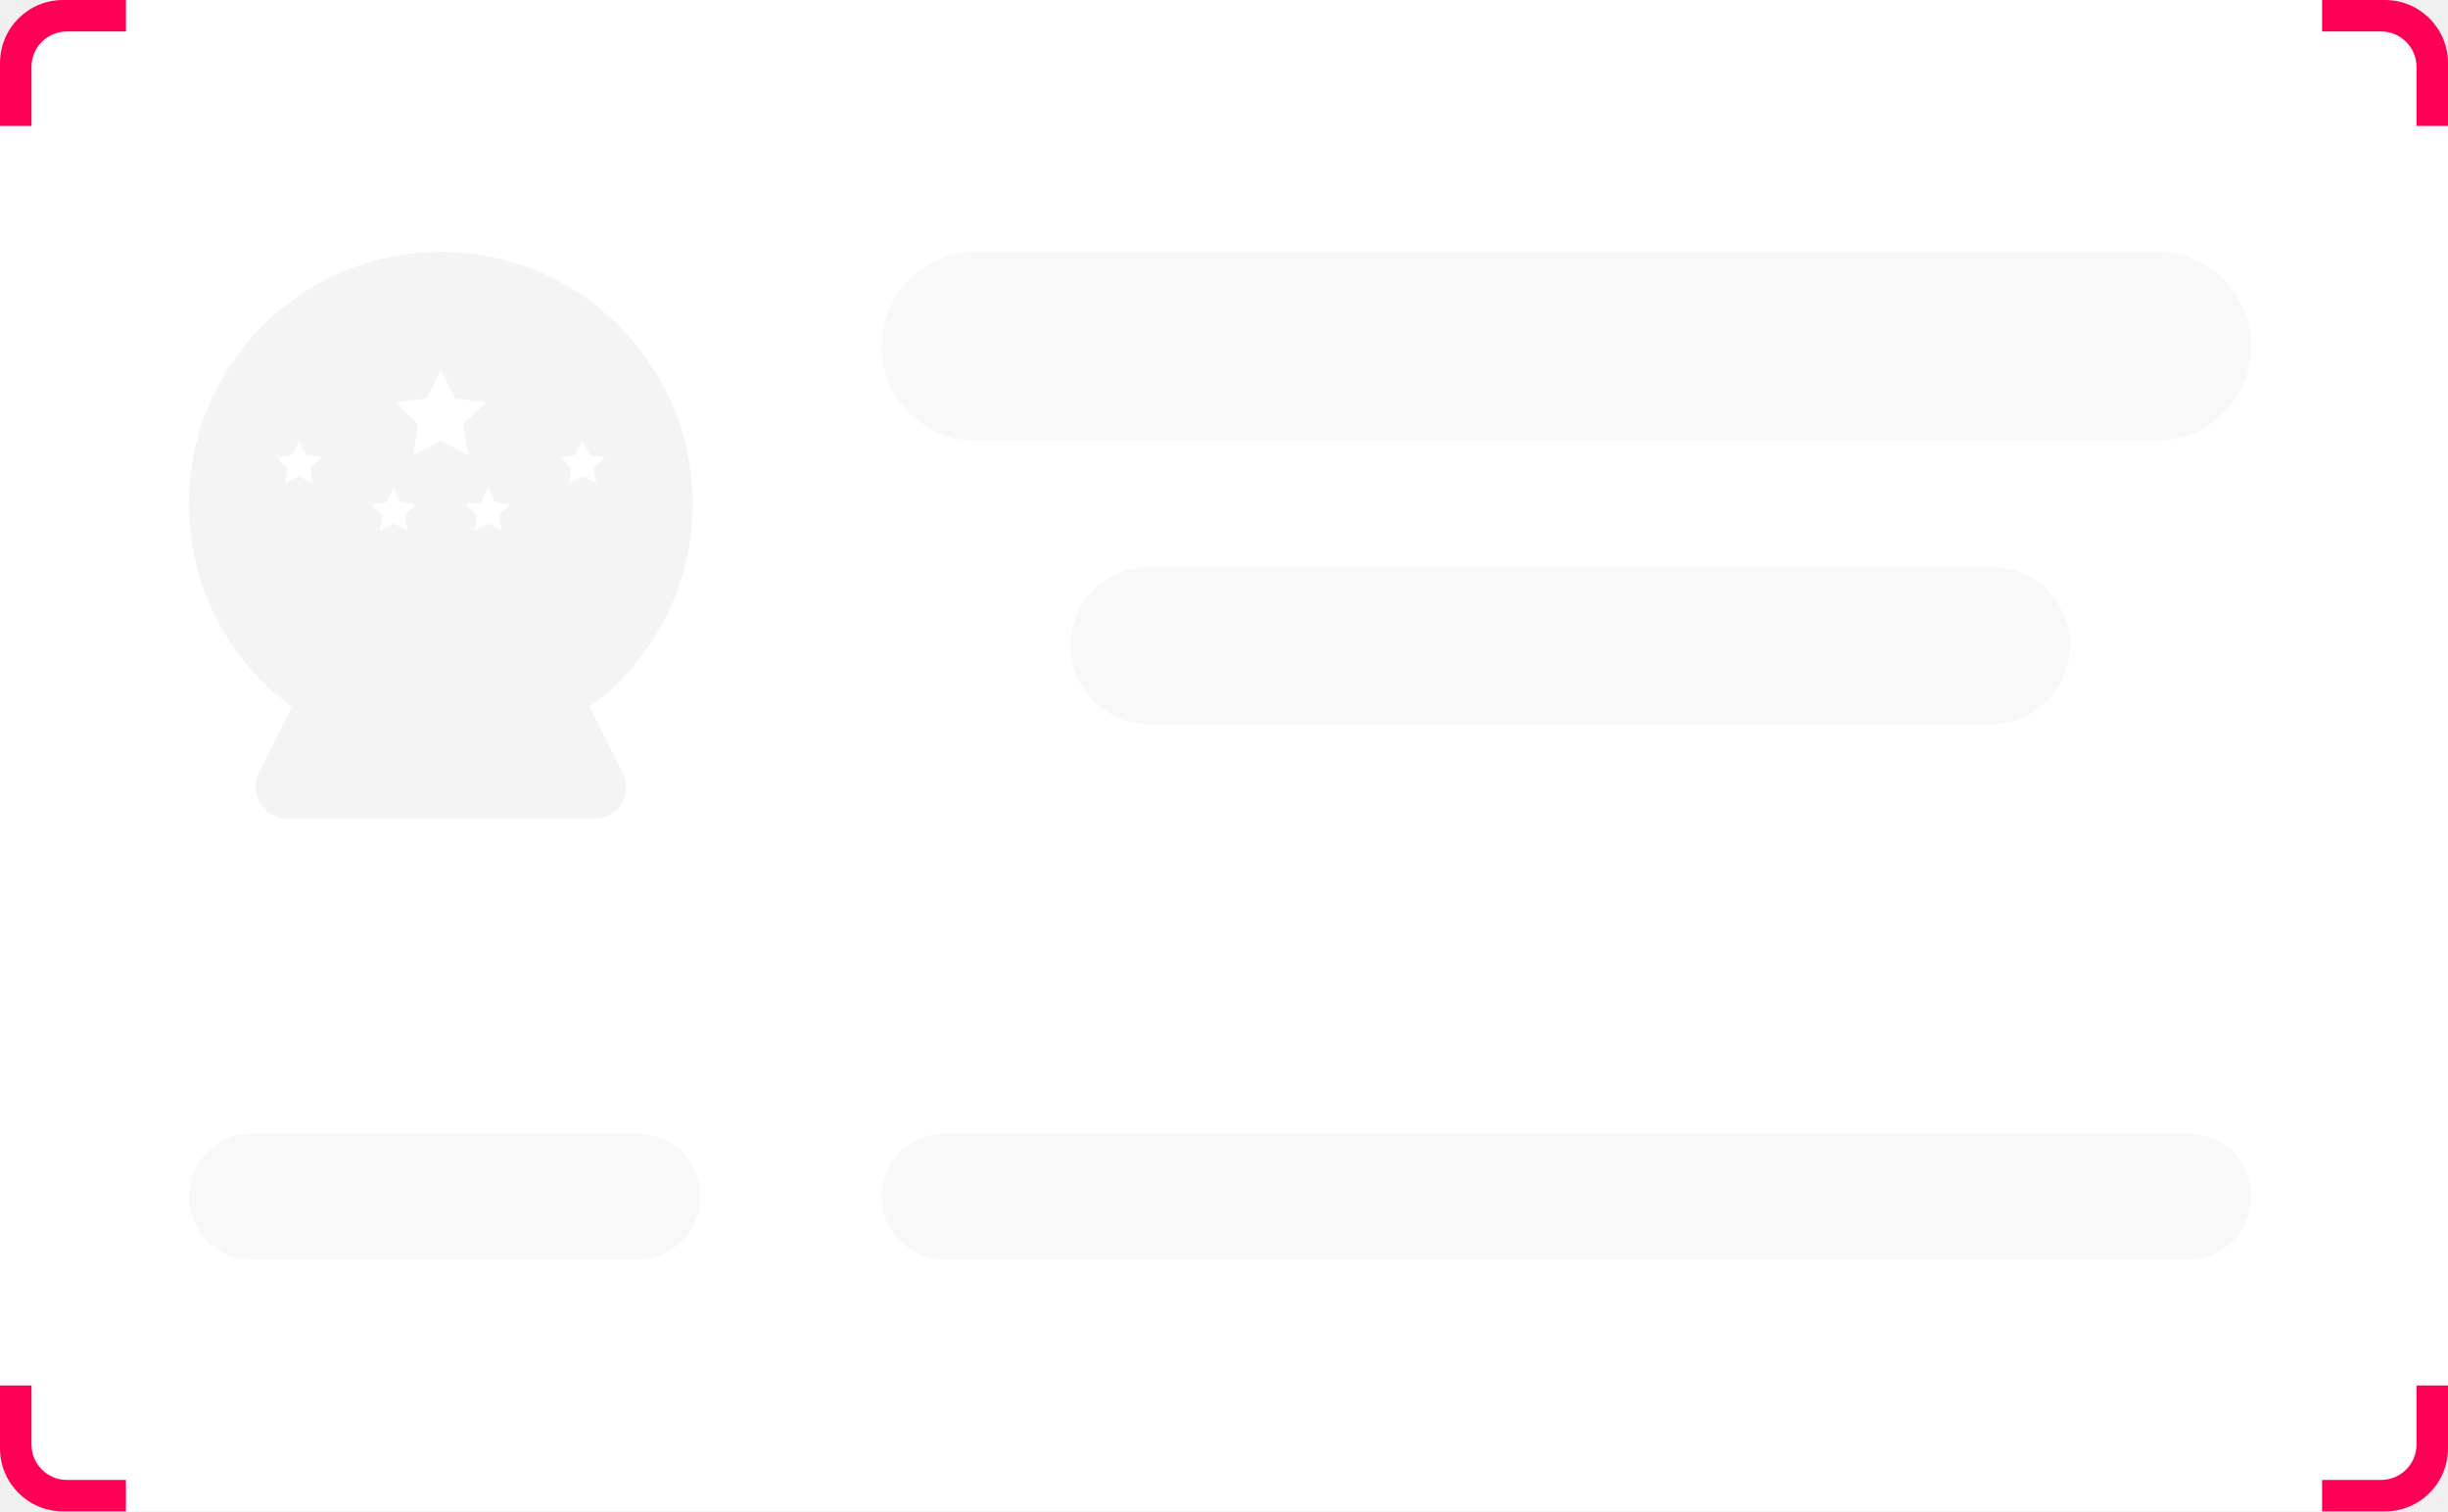
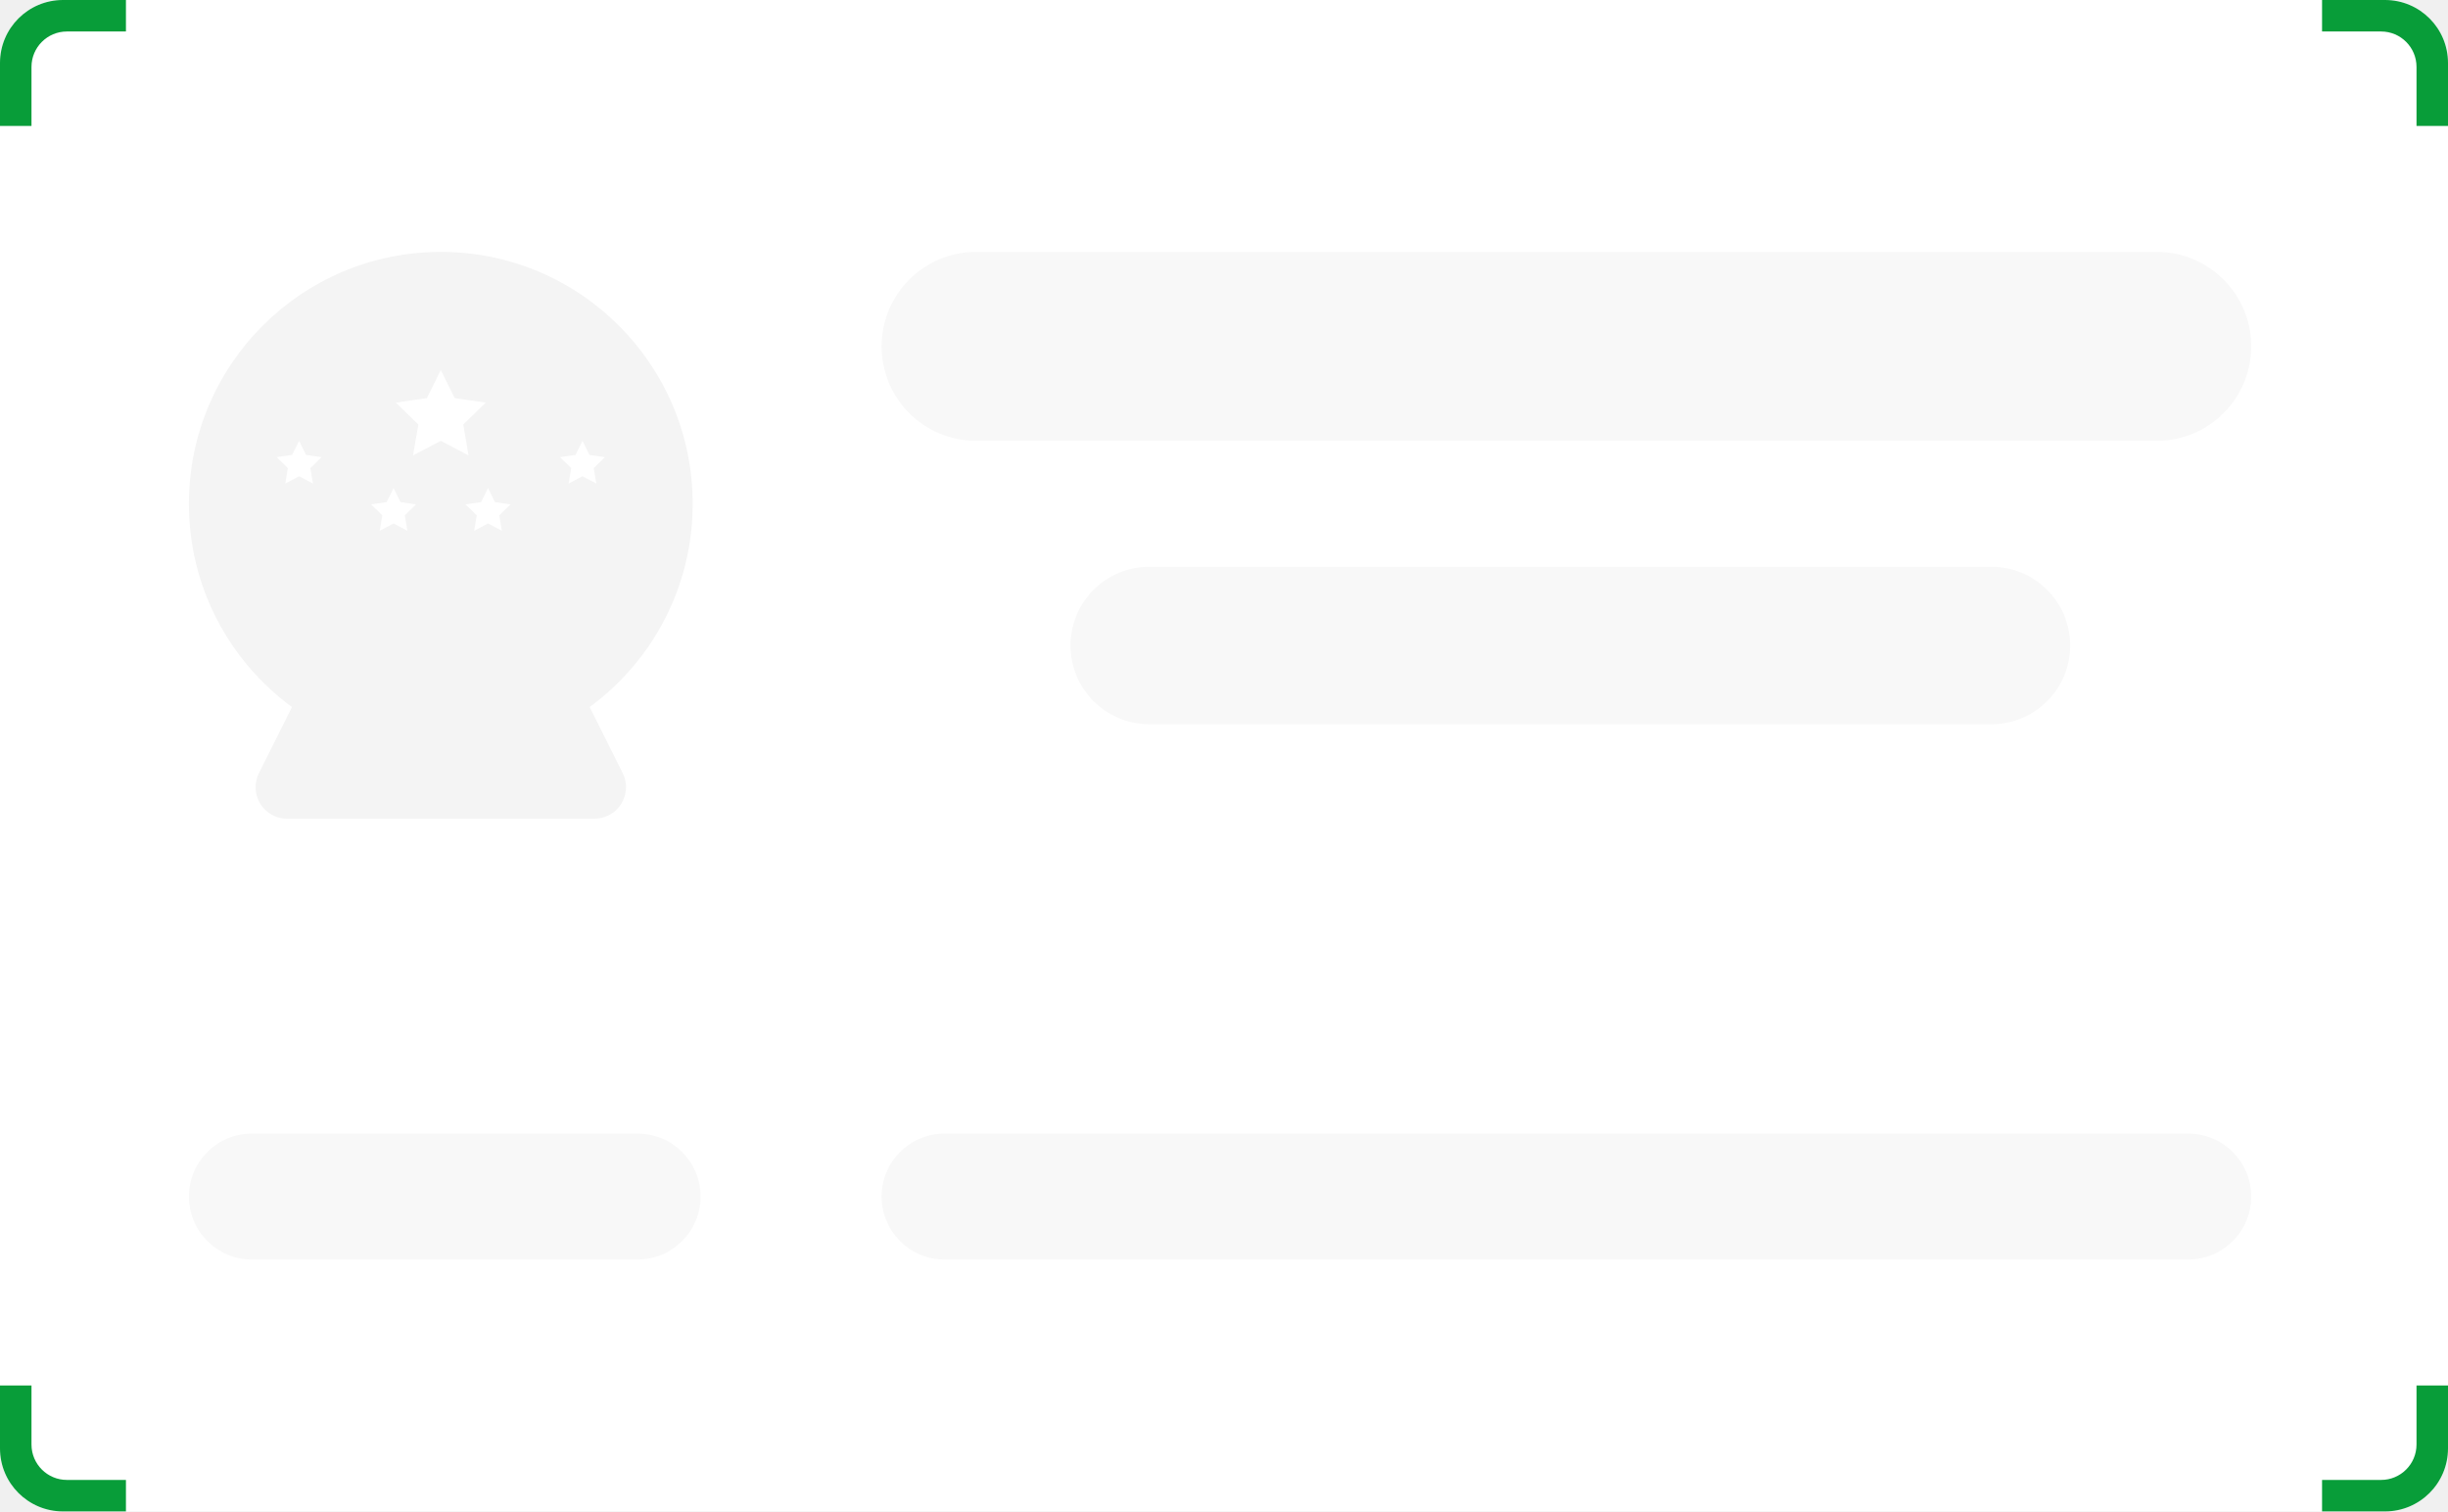
<svg xmlns="http://www.w3.org/2000/svg" width="311px" height="192px" viewBox="0 0 311 192" version="1.1">
-   <g id="我的" stroke="none" stroke-width="1" fill="none" fill-rule="evenodd">
+   <g id="代理角色" stroke="none" stroke-width="1" fill="none" fill-rule="evenodd">
    <g id="识别正常" transform="translate(-32, -376)">
      <g id="身份证反面" transform="translate(32, 376)">
        <rect id="rt" fill="#FFFFFF" x="0" y="0" width="311" height="192" rx="8" />
        <path d="M56,32 C73.673,32 88,46.327 88,64 C88,74.599 82.847,83.994 74.91,89.818 L79.106,98.211 C80.094,100.187 79.293,102.59 77.317,103.578 C76.761,103.855 76.149,104 75.528,104 L36.472,104 C34.263,104 32.472,102.209 32.472,100 C32.472,99.379 32.617,98.767 32.894,98.211 L37.091,89.818 C29.153,83.995 24,74.599 24,64 C24,46.327 38.327,32 56,32 Z M50,62 L49.118,63.786 L47.147,64.073 L48.573,65.464 L48.237,67.427 L50,66.5 L51.763,67.427 L51.427,65.464 L52.853,64.073 L50.882,63.786 L50,62 Z M62,62 L61.118,63.786 L59.147,64.073 L60.573,65.464 L60.237,67.427 L62,66.5 L63.763,67.427 L63.427,65.464 L64.853,64.073 L62.882,63.786 L62,62 Z M38,56 L37.118,57.786 L35.147,58.073 L36.573,59.464 L36.237,61.427 L38,60.5 L39.763,61.427 L39.427,59.464 L40.853,58.073 L38.882,57.786 L38,56 Z M74,56 L73.118,57.786 L71.147,58.073 L72.573,59.464 L72.237,61.427 L74,60.5 L75.763,61.427 L75.427,59.464 L76.853,58.073 L74.882,57.786 L74,56 Z M56,47 L54.237,50.573 L50.294,51.146 L53.147,53.927 L52.473,57.854 L56,56 L59.527,57.854 L58.853,53.927 L61.706,51.146 L57.763,50.573 L56,47 Z" id="形状结合" fill="#F4F4F4" />
        <path d="M124,32 L274,32 C280.627,32 286,37.373 286,44 C286,50.627 280.627,56 274,56 L124,56 C117.373,56 112,50.627 112,44 C112,37.373 117.373,32 124,32 Z" id="矩形" fill="#F8F8F8" />
        <rect id="矩形" fill="#F8F8F8" x="136" y="72" width="127" height="20" rx="10" />
        <rect id="矩形" fill="#F8F8F8" x="24" y="144" width="65" height="16" rx="8" />
        <rect id="矩形" fill="#F8F8F8" x="112" y="144" width="174" height="16" rx="8" />
-         <path d="M16,0 L16,4 L8.5,4 C6.015,4 4,6.015 4,8.5 L4,16 L4,16 L2.27373675e-12,16 L2.27373675e-12,8 C2.27319567e-12,3.582 3.582,8.11624501e-16 8,0 L16,0 L16,0 Z" id="路径" fill="#FF0057" />
-         <path d="M311,1.8189894e-12 L311,4 L303.5,4 C301.015,4 299,6.015 299,8.5 L299,16 L299,16 L295,16 L295,8 C295,3.582 298.582,1.81980103e-12 303,1.8189894e-12 L311,1.8189894e-12 L311,1.8189894e-12 Z" id="路径" fill="#FF0057" transform="translate(303, 8) rotate(-270) translate(-303, -8) " />
-         <path d="M16,176 L16,180 L8.5,180 C6.015,180 4,182.015 4,184.5 L4,192 L4,192 L0,192 L0,184 C-5.41083001e-16,179.582 3.582,176 8,176 L16,176 L16,176 Z" id="路径" fill="#FF0057" transform="translate(8, 184) rotate(-90) translate(-8, -184) " />
-         <path d="M311,176 L311,180 L303.5,180 C301.015,180 299,182.015 299,184.5 L299,192 L299,192 L295,192 L295,184 C295,179.582 298.582,176 303,176 L311,176 L311,176 Z" id="路径" fill="#FF0057" transform="translate(303, 184) rotate(-180) translate(-303, -184) " />
+         <path d="M16,0 L16,4 L8.5,4 C6.015,4 4,6.015 4,8.5 L4,16 L4,16 L2.27373675e-12,16 L2.27373675e-12,8 C2.27373675e-12,3.582 3.582,8.8817842e-16 8,0 L16,0 L16,0 Z" id="路径" fill="#089D39" />
+         <path d="M311,1.8189894e-12 L311,4 L303.5,4 C301.015,4 299,6.015 299,8.5 L299,16 L299,16 L295,16 L295,8 C295,3.582 298.582,1.81987758e-12 303,1.8189894e-12 L311,1.8189894e-12 L311,1.8189894e-12 Z" id="路径" fill="#089D39" transform="translate(303, 8) rotate(-270) translate(-303, -8) " />
+         <path d="M16,176 L16,180 L8.5,180 C6.015,180 4,182.015 4,184.5 L4,192 L4,192 L0,192 L0,184 C0,179.582 3.582,176 8,176 L16,176 L16,176 Z" id="路径" fill="#089D39" transform="translate(8, 184) rotate(-90) translate(-8, -184) " />
+         <path d="M311,176 L311,180 L303.5,180 C301.015,180 299,182.015 299,184.5 L299,192 L299,192 L295,192 L295,184 C295,179.582 298.582,176 303,176 L311,176 L311,176 Z" id="路径" fill="#089D39" transform="translate(303, 184) rotate(-180) translate(-303, -184) " />
      </g>
    </g>
  </g>
</svg>
